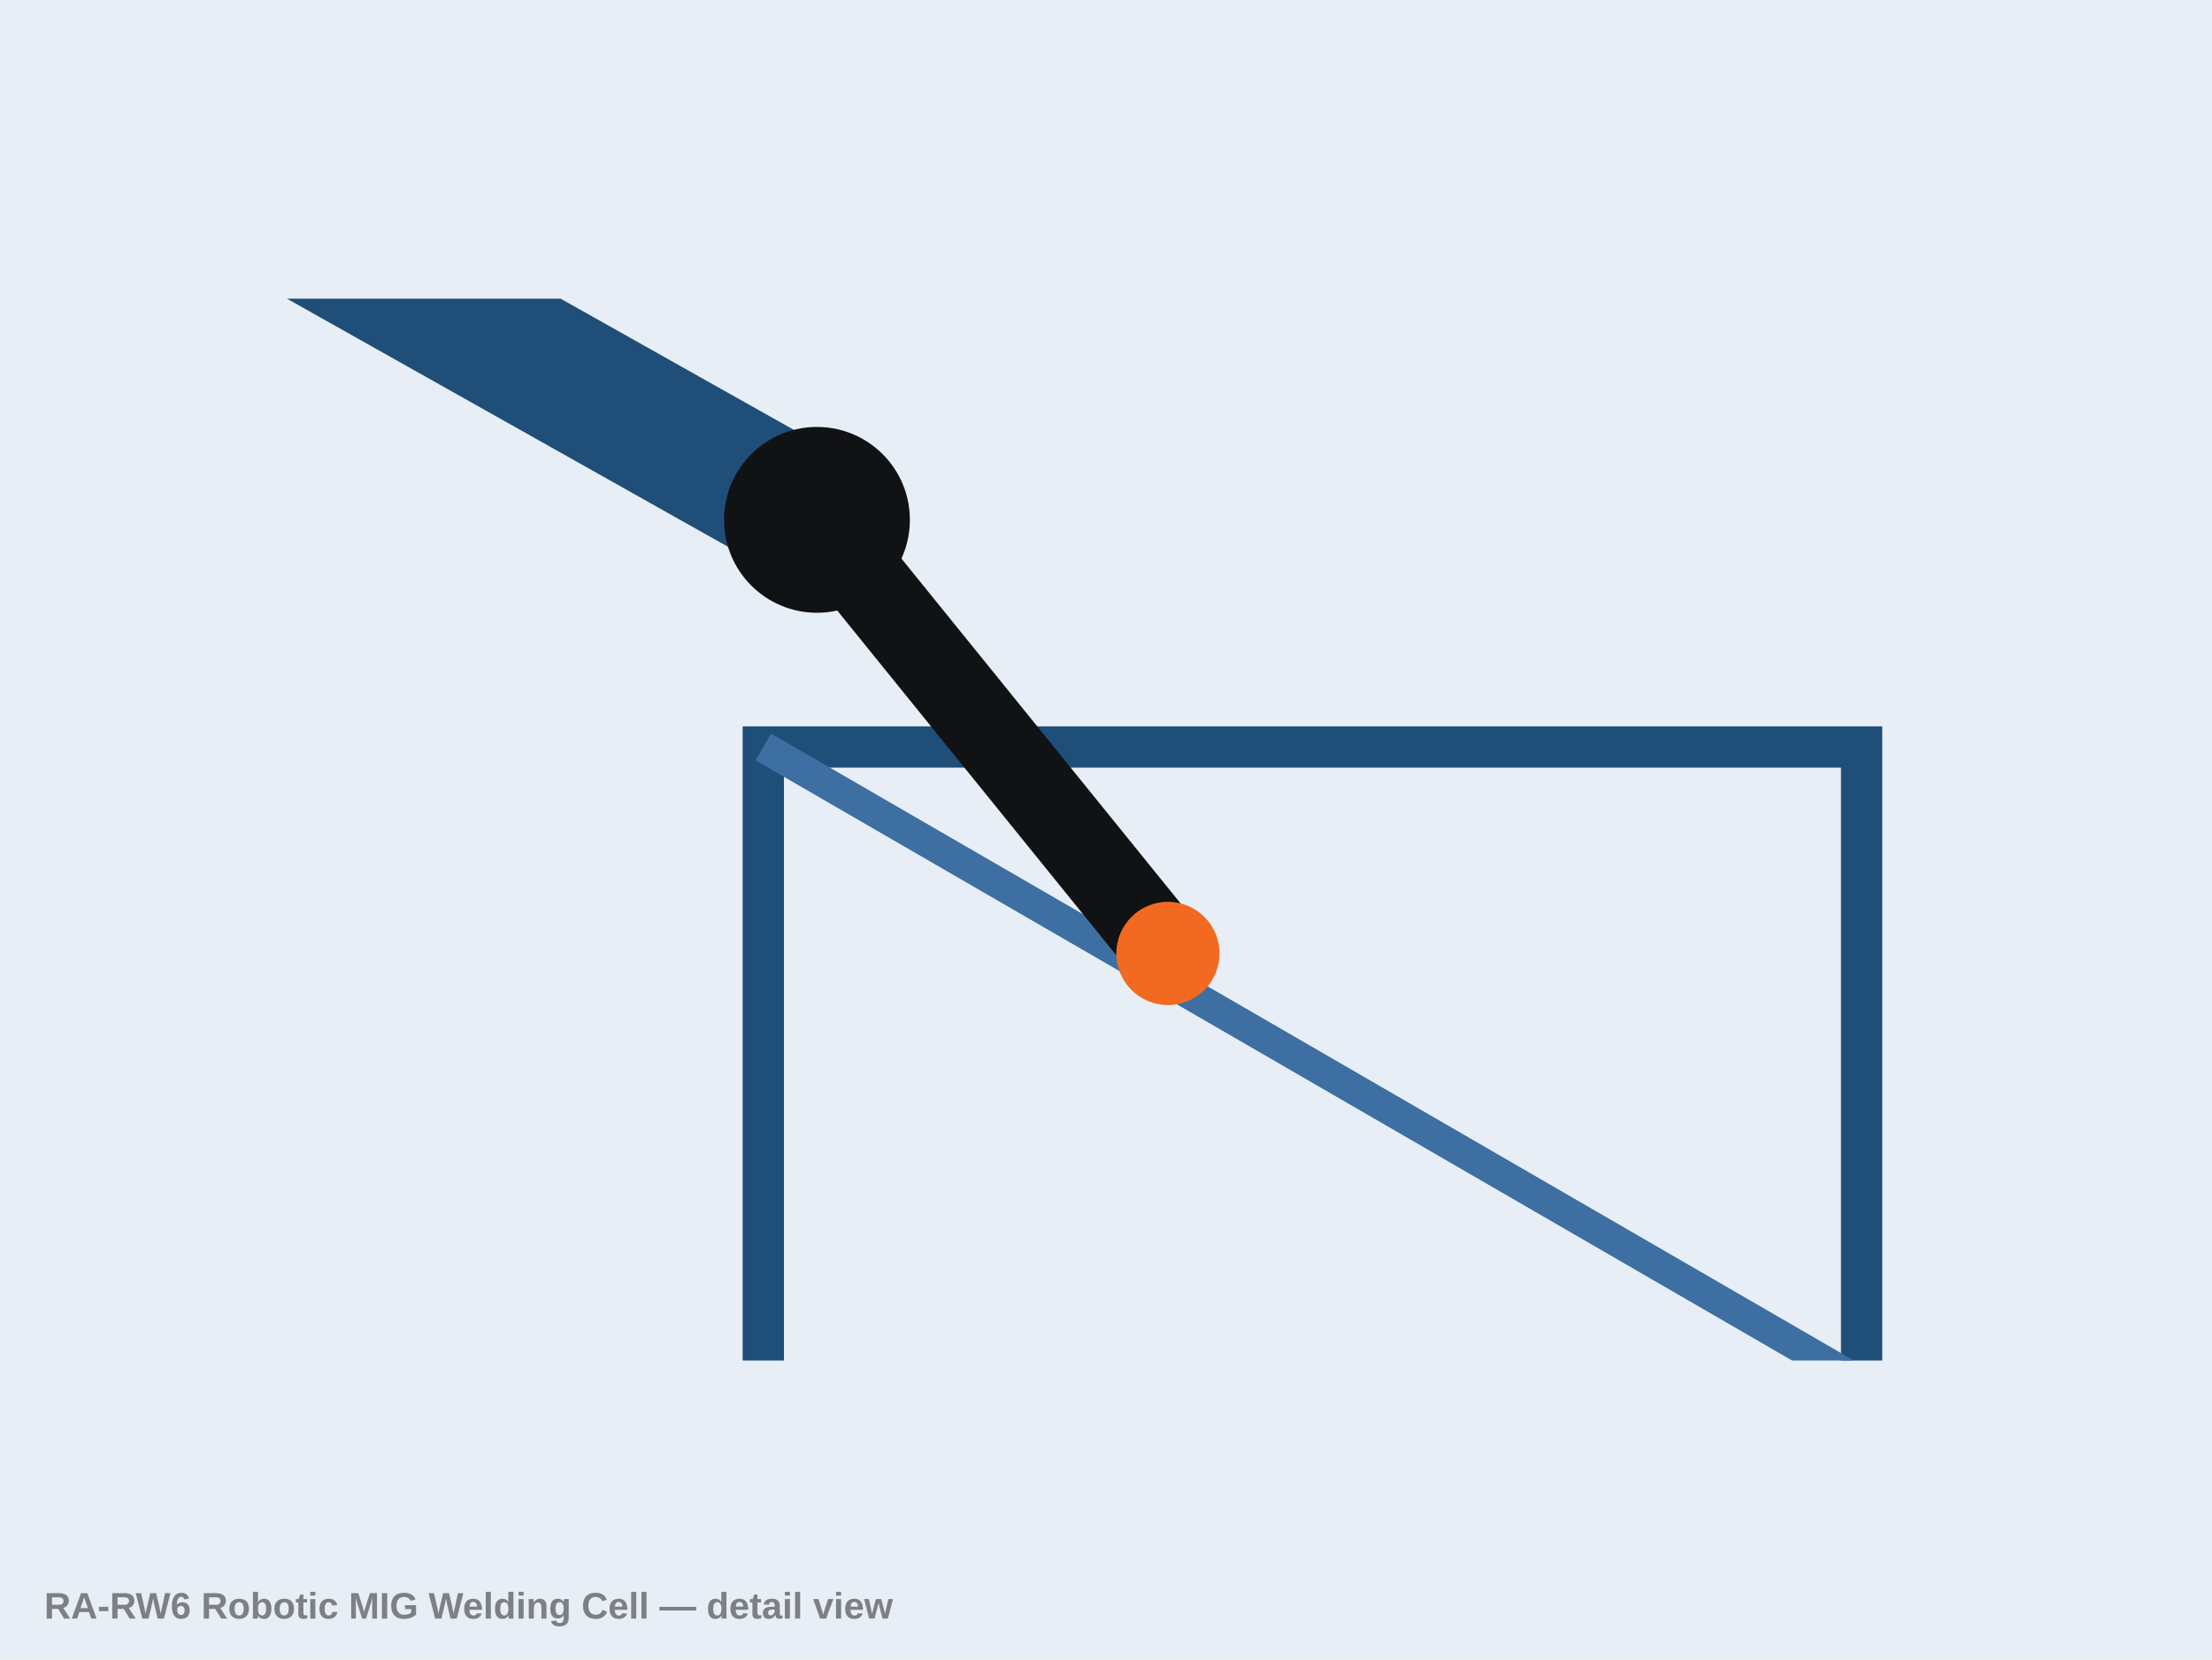
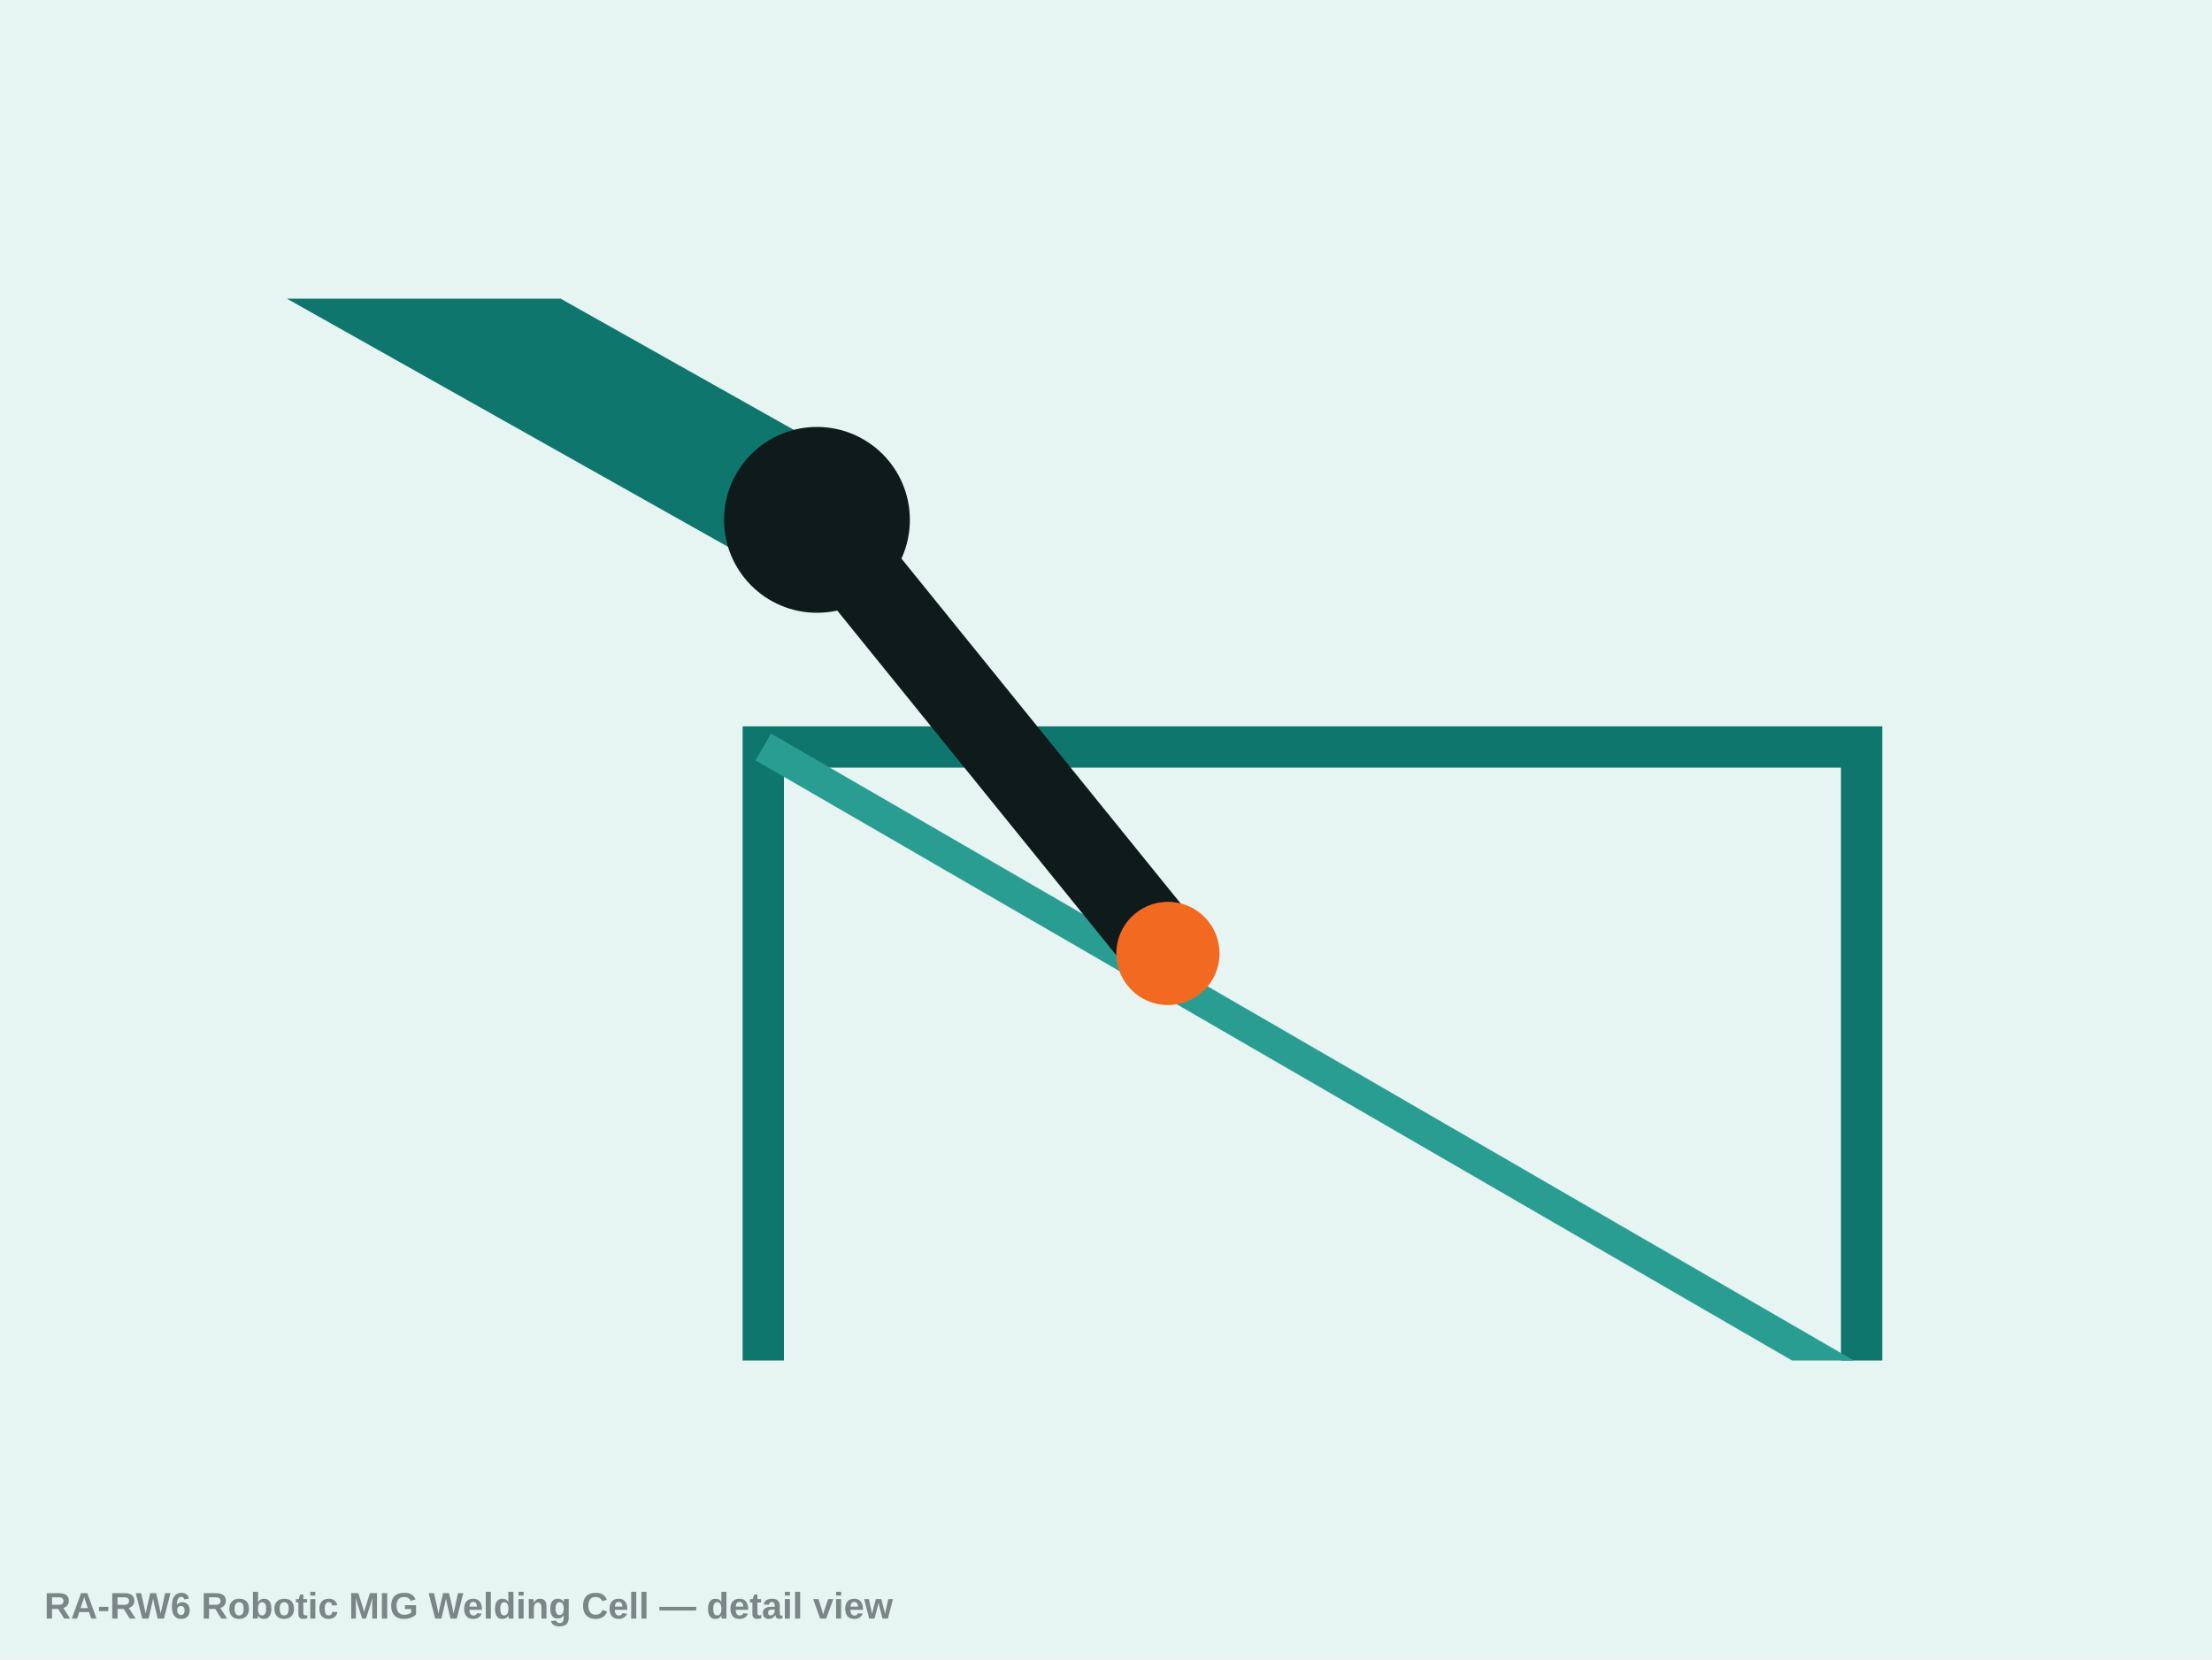
<svg xmlns="http://www.w3.org/2000/svg" width="1200" height="900" viewBox="0 0 1200 900">
-   <rect width="1200" height="900" fill="#E8EEF5" />
+   <rect width="1200" height="900" fill="#E6F4F2" />
  <g transform="translate(96 162) scale(1.8)">
    <svg x="0" y="0" width="560" height="320" viewBox="260 83 180 150" preserveAspectRatio="xMidYMid slice">
      <g>
-         <ellipse cx="260" cy="278" rx="235" ry="12" fill="#111214" opacity="0.16" />
+         <ellipse cx="260" cy="278" rx="235" ry="12" fill="#0F1A1A" opacity="0.16" />
        <g opacity="0.85">
-           <rect x="30" y="118" width="8" height="140" fill="#1F4E79" />
-           <rect x="480" y="118" width="8" height="140" fill="#1F4E79" />
+           <rect x="30" y="118" width="8" height="140" fill="#0F766E" />
+           <rect x="480" y="118" width="8" height="140" fill="#0F766E" />
        </g>
        <g>
-           <rect x="300" y="211.6" width="140" height="26.4" rx="4" fill="#E1E2E5" stroke="#111214" stroke-width="1.5" />
-           <rect x="316.8" y="150" width="106.4" height="61.6" fill="none" stroke="#1F4E79" stroke-width="4" />
-           <line x1="316.8" y1="150" x2="423.2" y2="211.6" stroke="#3D6FA3" stroke-width="3" />
+           <rect x="300" y="211.6" width="140" height="26.4" rx="4" fill="#E1E2E5" stroke="#0F1A1A" stroke-width="1.5" />
+           <rect x="316.8" y="150" width="106.4" height="61.6" fill="none" stroke="#0F766E" stroke-width="4" />
+           <line x1="316.8" y1="150" x2="423.2" y2="211.6" stroke="#2A9D93" stroke-width="3" />
        </g>
        <g>
-           <rect x="169" y="150" width="52" height="122" rx="8" fill="#1F4E79" />
-           <rect x="161" y="264" width="68" height="10" rx="4" fill="#111214" />
-           <line x1="195" y1="150" x2="258" y2="92" stroke="#3D6FA3" stroke-width="17" stroke-linecap="round" />
-           <circle cx="195" cy="150" r="15" fill="#111214" />
-           <line x1="258" y1="92" x2="322" y2="128" stroke="#1F4E79" stroke-width="13" stroke-linecap="round" />
-           <circle cx="258" cy="92" r="11" fill="#111214" />
-           <line x1="322" y1="128" x2="356" y2="170" stroke="#111214" stroke-width="8" stroke-linecap="round" />
-           <circle cx="322" cy="128" r="9" fill="#111214" />
+           <rect x="169" y="150" width="52" height="122" rx="8" fill="#0F766E" />
+           <rect x="161" y="264" width="68" height="10" rx="4" fill="#0F1A1A" />
+           <line x1="195" y1="150" x2="258" y2="92" stroke="#2A9D93" stroke-width="17" stroke-linecap="round" />
+           <circle cx="195" cy="150" r="15" fill="#0F1A1A" />
+           <line x1="258" y1="92" x2="322" y2="128" stroke="#0F766E" stroke-width="13" stroke-linecap="round" />
+           <circle cx="258" cy="92" r="11" fill="#0F1A1A" />
+           <line x1="322" y1="128" x2="356" y2="170" stroke="#0F1A1A" stroke-width="8" stroke-linecap="round" />
+           <circle cx="322" cy="128" r="9" fill="#0F1A1A" />
          <circle cx="356" cy="170" r="5" fill="#F26A21" />
        </g>
        <g>
-           <rect x="161" y="132" width="68" height="16" rx="2" fill="#FFFFFF" stroke="#111214" stroke-width="1" />
-           <text x="195" y="143.06" text-anchor="middle" font-family="Arial, sans-serif" font-size="9" font-weight="700" fill="#111214" letter-spacing="0.5">RA-RW6</text>
+           <rect x="161" y="132" width="68" height="16" rx="2" fill="#FFFFFF" stroke="#0F1A1A" stroke-width="1" />
+           <text x="195" y="143.06" text-anchor="middle" font-family="Arial, sans-serif" font-size="9" font-weight="700" fill="#0F1A1A" letter-spacing="0.5">RA-RW6</text>
        </g>
      </g>
    </svg>
  </g>
-   <text x="24" y="878" font-family="Arial, sans-serif" font-size="20" font-weight="600" fill="#111214" opacity="0.5">RA-RW6 Robotic MIG Welding Cell — detail view</text>
+   <text x="24" y="878" font-family="Arial, sans-serif" font-size="20" font-weight="600" fill="#0F1A1A" opacity="0.5">RA-RW6 Robotic MIG Welding Cell — detail view</text>
</svg>
